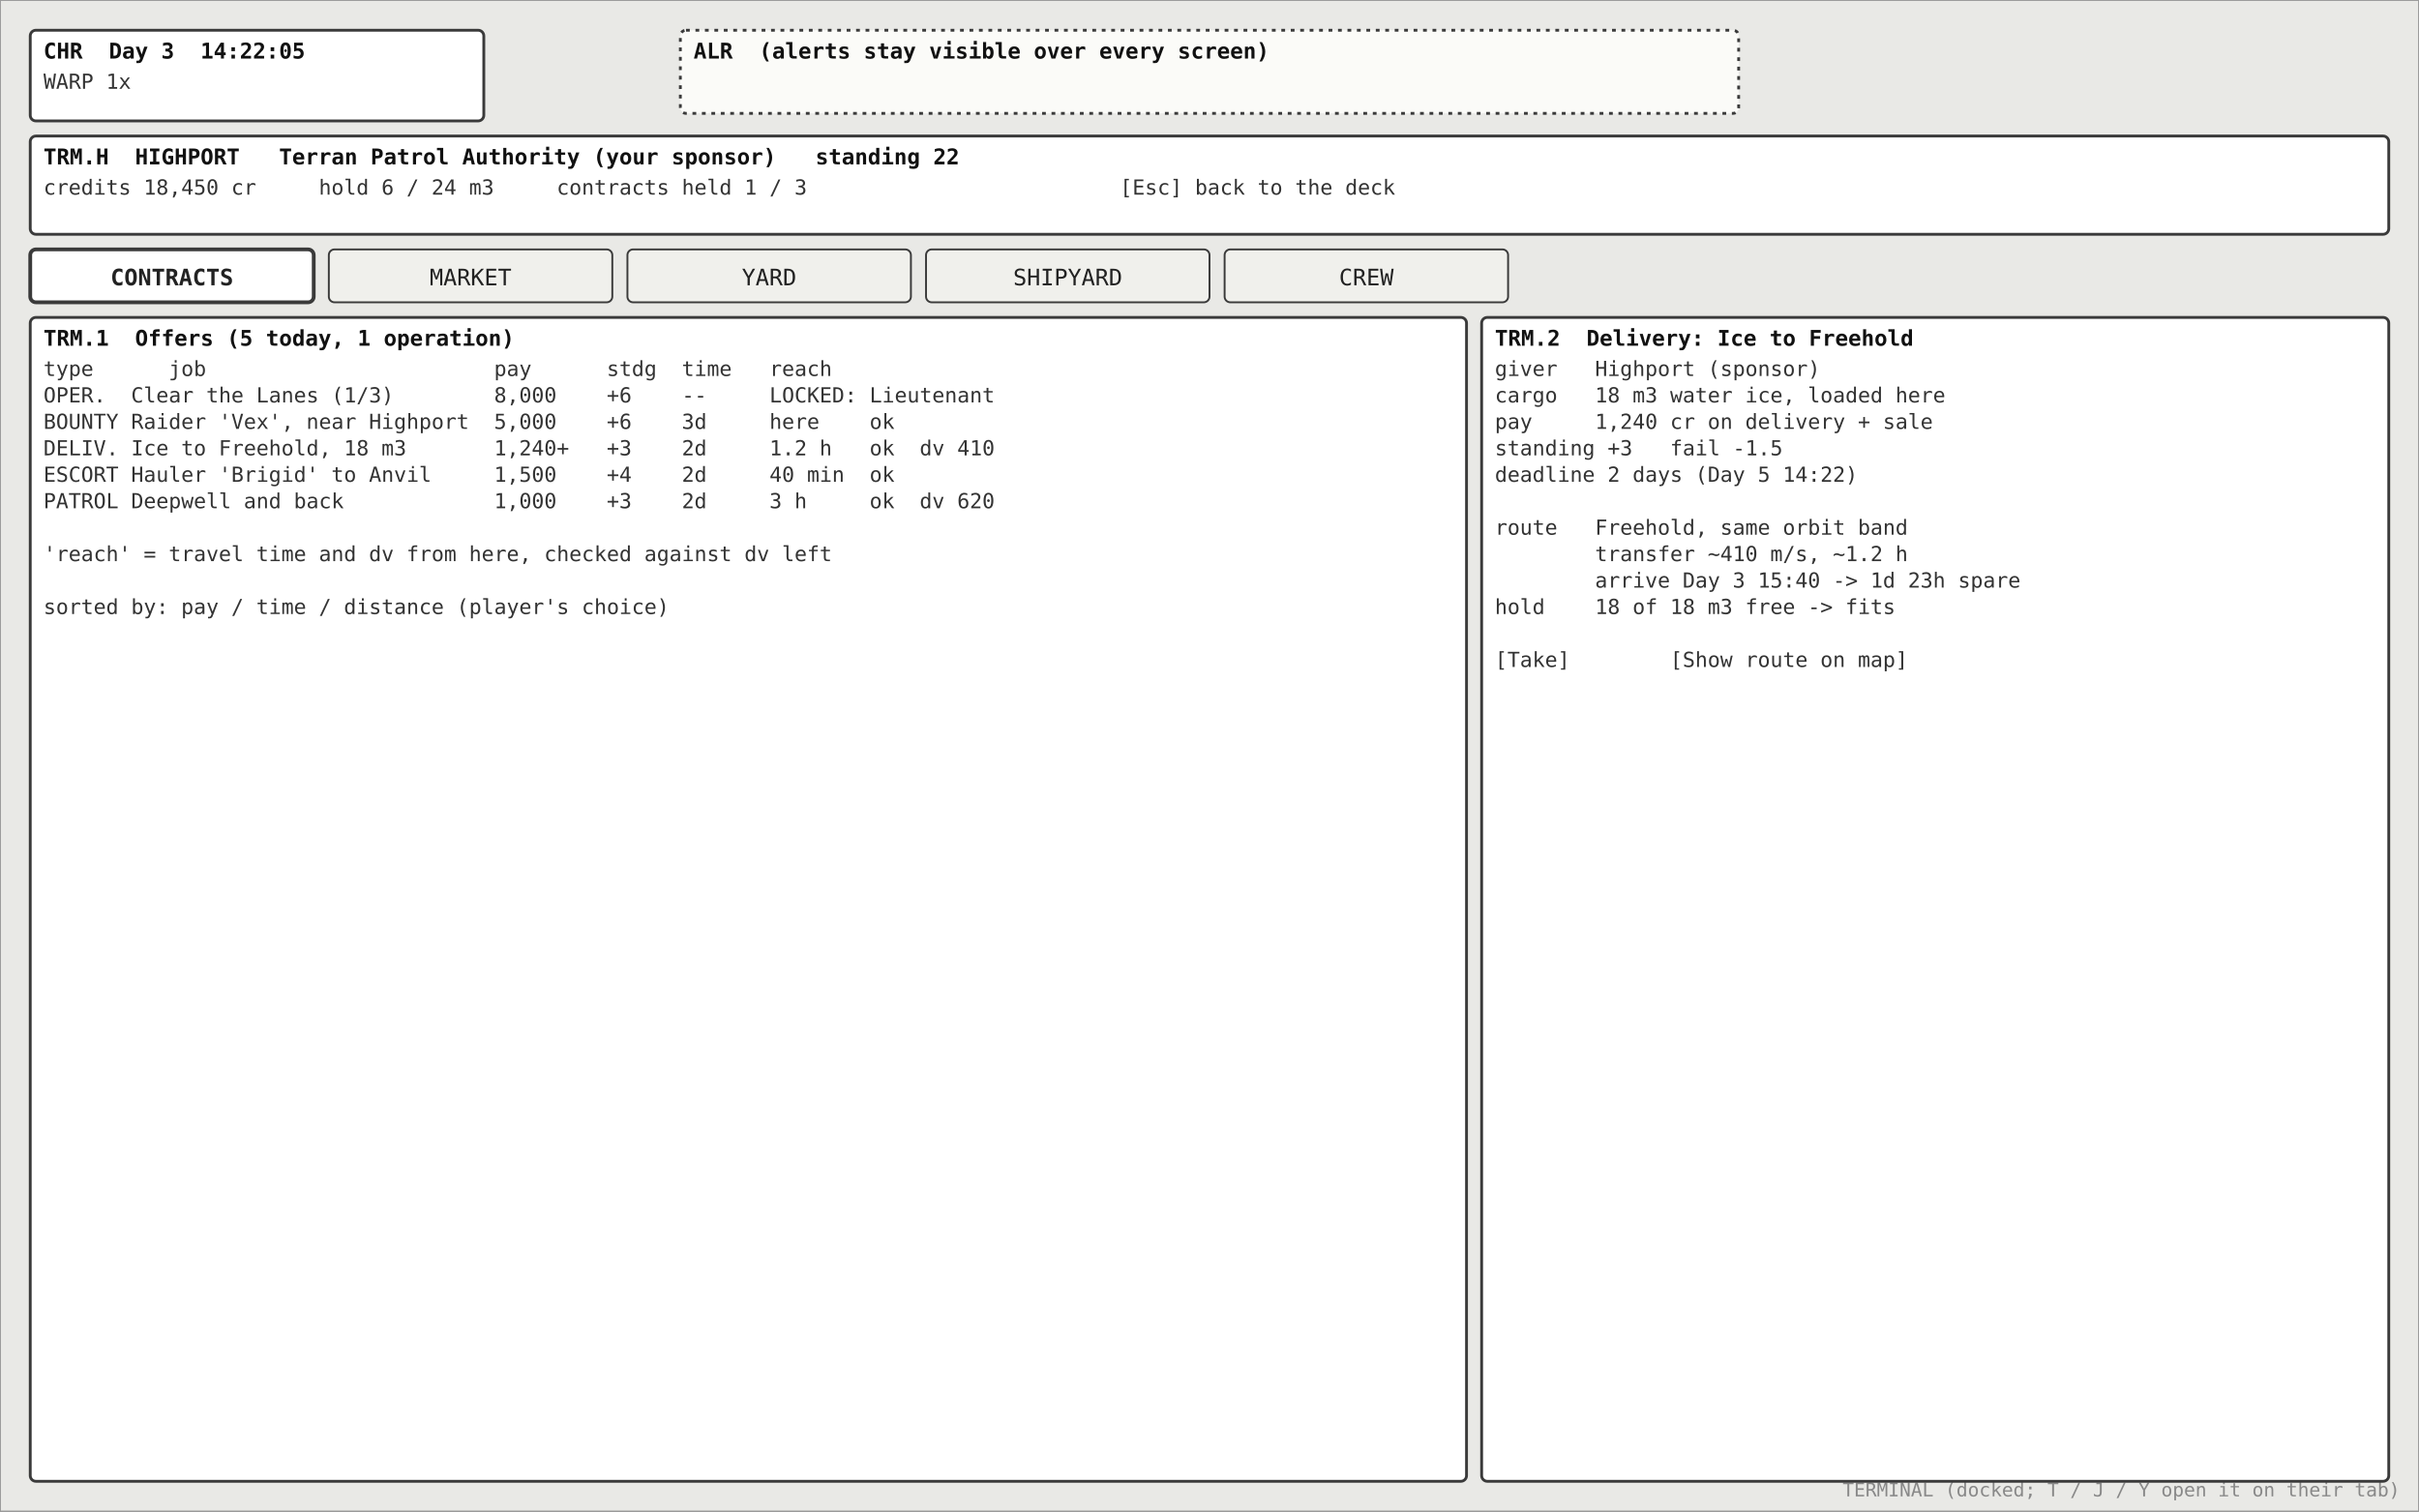
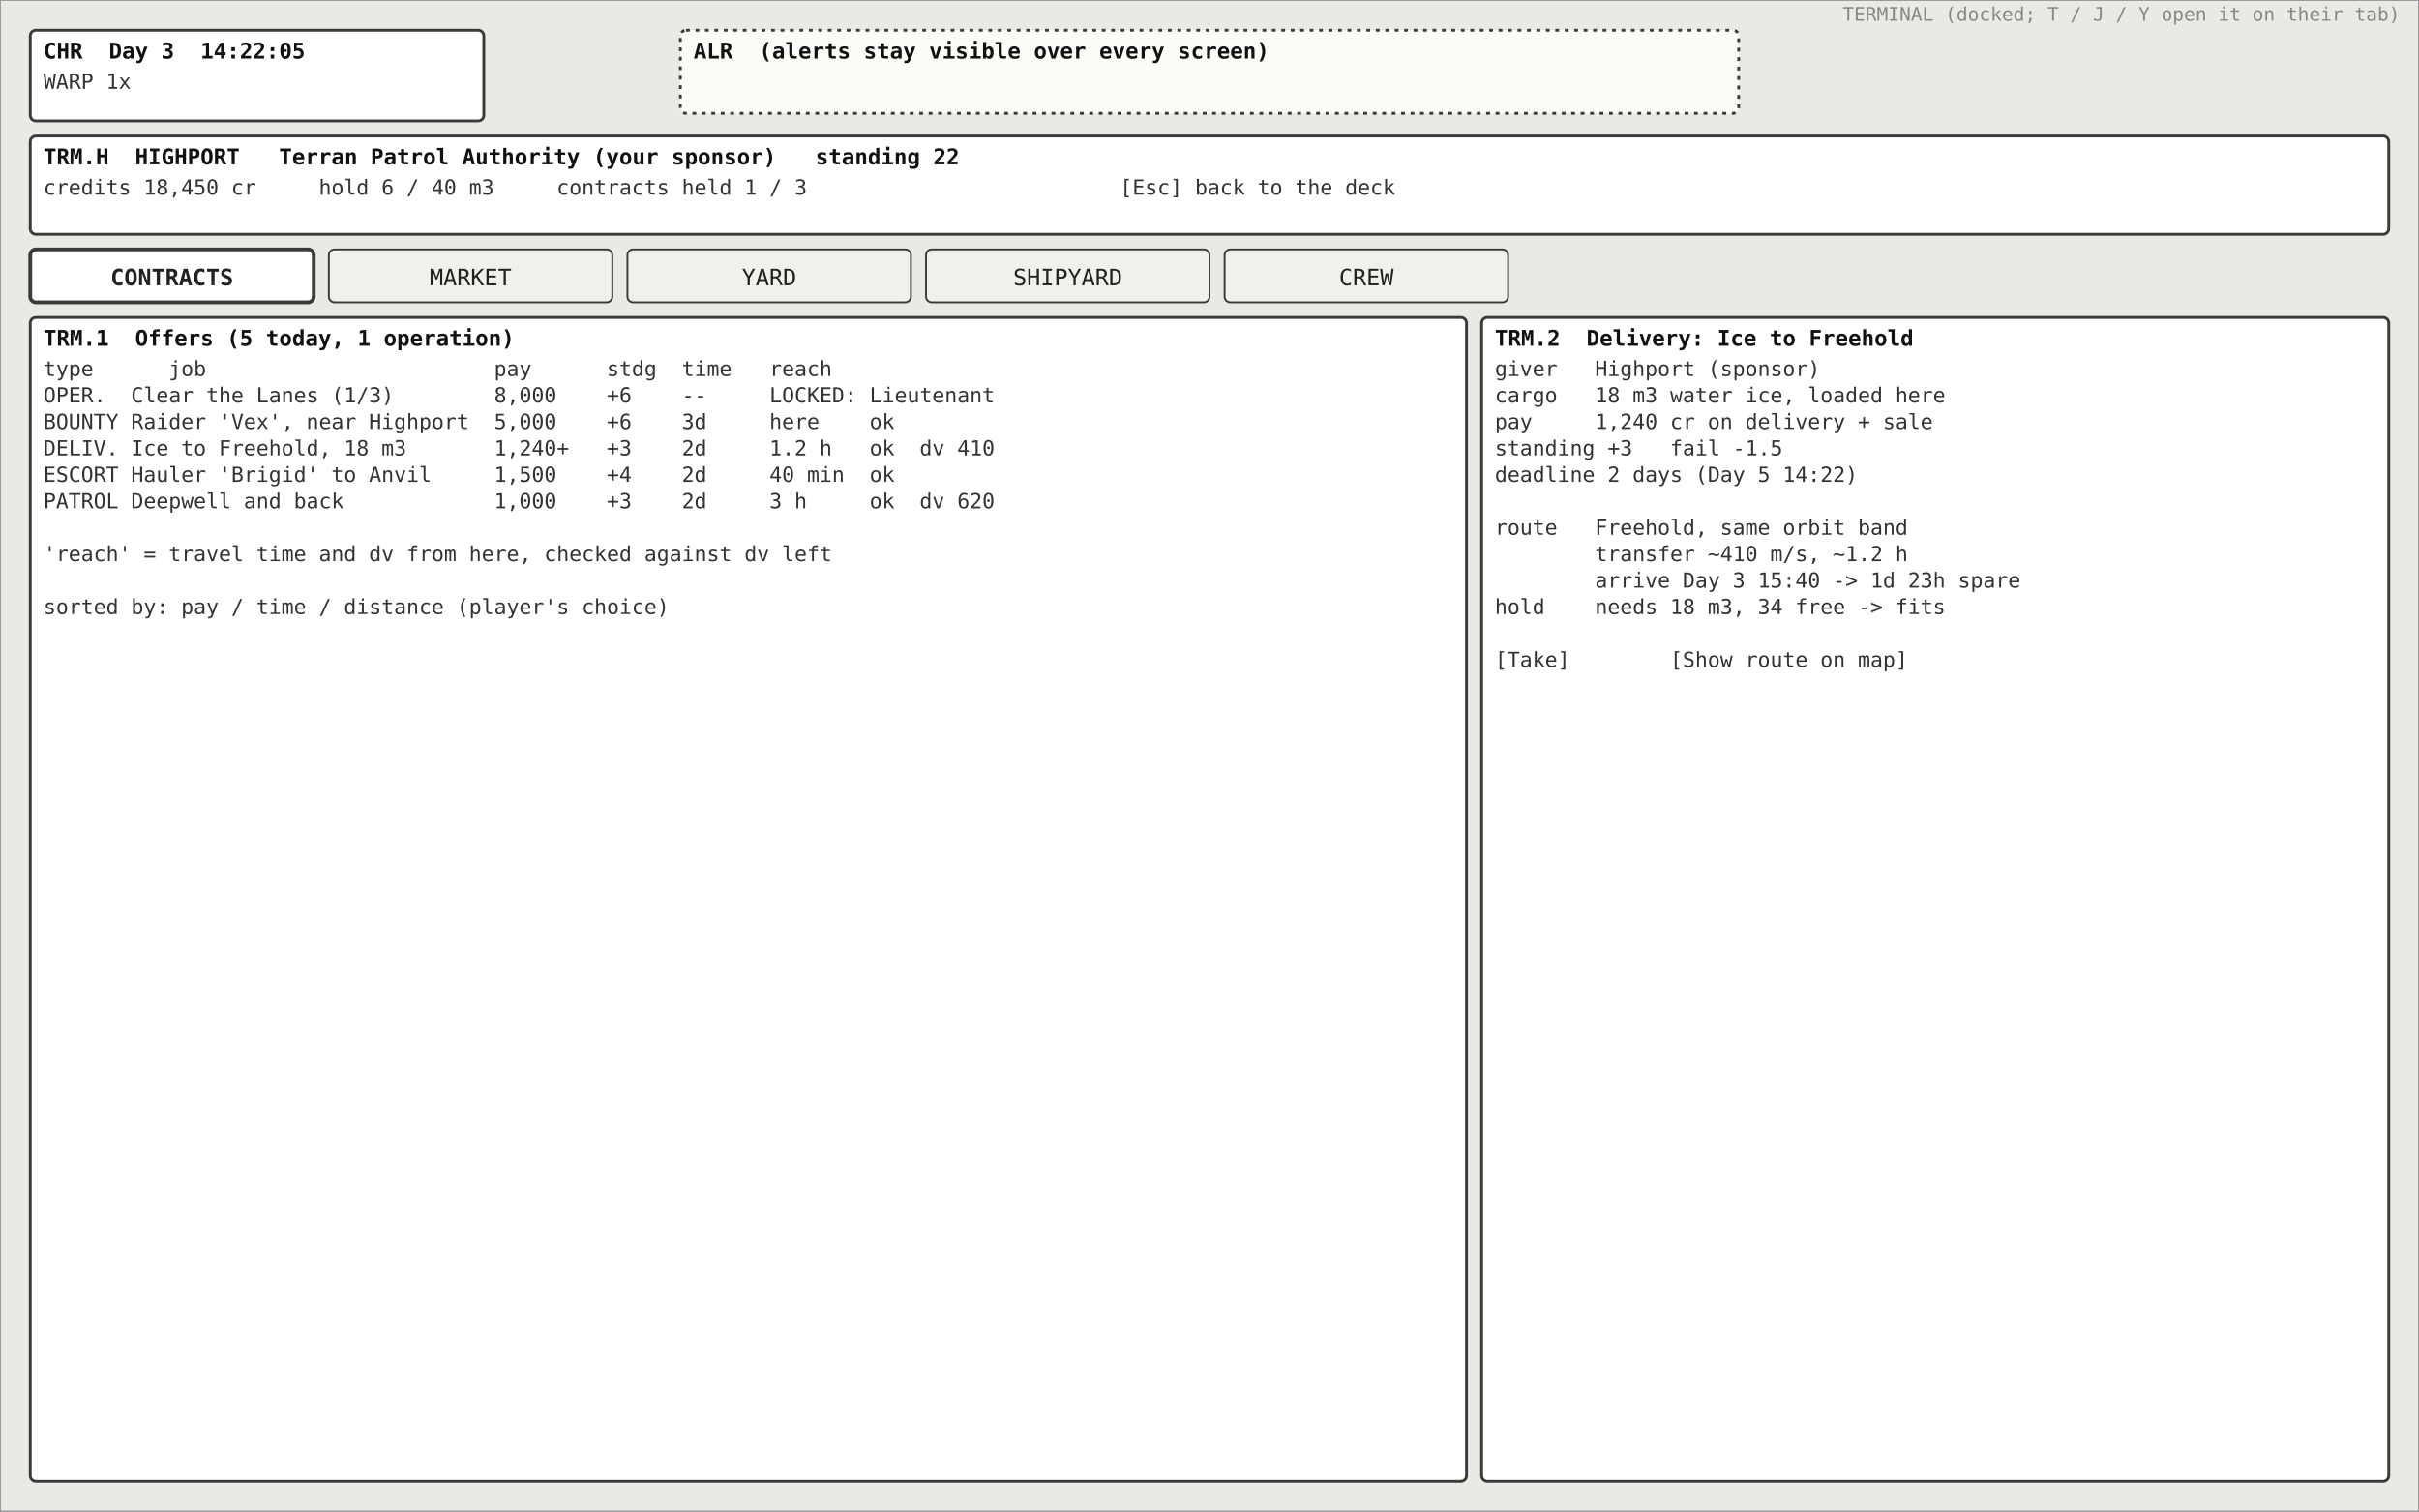
<svg xmlns="http://www.w3.org/2000/svg" width="1280" height="800" viewBox="0 0 1280 800" role="img" aria-label="Station terminal: one screen for every service a station sells">
  <rect x="0" y="0" width="1280" height="800" rx="0" fill="#e9e9e6" stroke="#9a9a9a" stroke-width="1" />
-   <text x="1270" y="792" font-family="DejaVu Sans Mono, Menlo, Consolas, monospace" font-size="10" font-weight="normal" font-style="normal" fill="#888" text-anchor="end" xml:space="preserve" style="white-space:pre">TERMINAL (docked; T / J / Y open it on their tab)</text>
+   <text x="1270" y="11" font-family="DejaVu Sans Mono, Menlo, Consolas, monospace" font-size="10" font-weight="normal" font-style="normal" fill="#888" text-anchor="end" xml:space="preserve" style="white-space:pre">TERMINAL (docked; T / J / Y open it on their tab)</text>
  <rect x="16" y="16" width="240" height="48" rx="3" fill="#ffffff" stroke="#3a3a3a" stroke-width="1.5" />
  <text x="23" y="31" font-family="DejaVu Sans Mono, Menlo, Consolas, monospace" font-size="11.5" font-weight="bold" font-style="normal" fill="#111" text-anchor="start" xml:space="preserve" style="white-space:pre">CHR  Day 3  14:22:05</text>
  <text x="23" y="47" font-family="DejaVu Sans Mono, Menlo, Consolas, monospace" font-size="11" font-weight="normal" font-style="normal" fill="#333" text-anchor="start" xml:space="preserve" style="white-space:pre">WARP 1x</text>
  <rect x="360" y="16" width="560" height="44" rx="3" fill="#fbfbf8" stroke="#3a3a3a" stroke-width="1.5" stroke-dasharray="2 3" />
  <text x="367" y="31" font-family="DejaVu Sans Mono, Menlo, Consolas, monospace" font-size="11.5" font-weight="bold" font-style="normal" fill="#111" text-anchor="start" xml:space="preserve" style="white-space:pre">ALR  (alerts stay visible over every screen)</text>
  <rect x="16" y="72" width="1248" height="52" rx="3" fill="#ffffff" stroke="#3a3a3a" stroke-width="1.5" />
  <text x="23" y="87" font-family="DejaVu Sans Mono, Menlo, Consolas, monospace" font-size="11.5" font-weight="bold" font-style="normal" fill="#111" text-anchor="start" xml:space="preserve" style="white-space:pre">TRM.H  HIGHPORT   Terran Patrol Authority (your sponsor)   standing 22</text>
-   <text x="23" y="103" font-family="DejaVu Sans Mono, Menlo, Consolas, monospace" font-size="11" font-weight="normal" font-style="normal" fill="#333" text-anchor="start" xml:space="preserve" style="white-space:pre">credits 18,450 cr     hold 6 / 24 m3     contracts held 1 / 3                         [Esc] back to the deck</text>
+   <text x="23" y="103" font-family="DejaVu Sans Mono, Menlo, Consolas, monospace" font-size="11" font-weight="normal" font-style="normal" fill="#333" text-anchor="start" xml:space="preserve" style="white-space:pre">credits 18,450 cr     hold 6 / 40 m3     contracts held 1 / 3                         [Esc] back to the deck</text>
  <rect x="16" y="132" width="150" height="28" rx="3" fill="#ffffff" stroke="#3a3a3a" stroke-width="2" />
  <text x="91" y="151" font-family="DejaVu Sans Mono, Menlo, Consolas, monospace" font-size="12" font-weight="bold" font-style="normal" fill="#222" text-anchor="middle" xml:space="preserve" style="white-space:pre">CONTRACTS</text>
  <rect x="174" y="132" width="150" height="28" rx="3" fill="#f0f0ec" stroke="#3a3a3a" stroke-width="1" />
  <text x="249" y="151" font-family="DejaVu Sans Mono, Menlo, Consolas, monospace" font-size="12" font-weight="normal" font-style="normal" fill="#222" text-anchor="middle" xml:space="preserve" style="white-space:pre">MARKET</text>
  <rect x="332" y="132" width="150" height="28" rx="3" fill="#f0f0ec" stroke="#3a3a3a" stroke-width="1" />
  <text x="407" y="151" font-family="DejaVu Sans Mono, Menlo, Consolas, monospace" font-size="12" font-weight="normal" font-style="normal" fill="#222" text-anchor="middle" xml:space="preserve" style="white-space:pre">YARD</text>
  <rect x="490" y="132" width="150" height="28" rx="3" fill="#f0f0ec" stroke="#3a3a3a" stroke-width="1" />
  <text x="565" y="151" font-family="DejaVu Sans Mono, Menlo, Consolas, monospace" font-size="12" font-weight="normal" font-style="normal" fill="#222" text-anchor="middle" xml:space="preserve" style="white-space:pre">SHIPYARD</text>
  <rect x="648" y="132" width="150" height="28" rx="3" fill="#f0f0ec" stroke="#3a3a3a" stroke-width="1" />
  <text x="723" y="151" font-family="DejaVu Sans Mono, Menlo, Consolas, monospace" font-size="12" font-weight="normal" font-style="normal" fill="#222" text-anchor="middle" xml:space="preserve" style="white-space:pre">CREW</text>
  <rect x="16" y="168" width="760" height="616" rx="3" fill="#ffffff" stroke="#3a3a3a" stroke-width="1.5" />
  <text x="23" y="183" font-family="DejaVu Sans Mono, Menlo, Consolas, monospace" font-size="11.5" font-weight="bold" font-style="normal" fill="#111" text-anchor="start" xml:space="preserve" style="white-space:pre">TRM.1  Offers (5 today, 1 operation)</text>
  <text x="23" y="199" font-family="DejaVu Sans Mono, Menlo, Consolas, monospace" font-size="11" font-weight="normal" font-style="normal" fill="#333" text-anchor="start" xml:space="preserve" style="white-space:pre">type      job                       pay      stdg  time   reach</text>
  <text x="23" y="213" font-family="DejaVu Sans Mono, Menlo, Consolas, monospace" font-size="11" font-weight="normal" font-style="normal" fill="#333" text-anchor="start" xml:space="preserve" style="white-space:pre">OPER.  Clear the Lanes (1/3)        8,000    +6    --     LOCKED: Lieutenant</text>
  <text x="23" y="227" font-family="DejaVu Sans Mono, Menlo, Consolas, monospace" font-size="11" font-weight="normal" font-style="normal" fill="#333" text-anchor="start" xml:space="preserve" style="white-space:pre">BOUNTY Raider 'Vex', near Highport  5,000    +6    3d     here    ok</text>
  <text x="23" y="241" font-family="DejaVu Sans Mono, Menlo, Consolas, monospace" font-size="11" font-weight="normal" font-style="normal" fill="#333" text-anchor="start" xml:space="preserve" style="white-space:pre">DELIV. Ice to Freehold, 18 m3       1,240+   +3    2d     1.2 h   ok  dv 410</text>
  <text x="23" y="255" font-family="DejaVu Sans Mono, Menlo, Consolas, monospace" font-size="11" font-weight="normal" font-style="normal" fill="#333" text-anchor="start" xml:space="preserve" style="white-space:pre">ESCORT Hauler 'Brigid' to Anvil     1,500    +4    2d     40 min  ok</text>
  <text x="23" y="269" font-family="DejaVu Sans Mono, Menlo, Consolas, monospace" font-size="11" font-weight="normal" font-style="normal" fill="#333" text-anchor="start" xml:space="preserve" style="white-space:pre">PATROL Deepwell and back            1,000    +3    2d     3 h     ok  dv 620</text>
  <text x="23" y="283" font-family="DejaVu Sans Mono, Menlo, Consolas, monospace" font-size="11" font-weight="normal" font-style="normal" fill="#333" text-anchor="start" xml:space="preserve" style="white-space:pre" />
  <text x="23" y="297" font-family="DejaVu Sans Mono, Menlo, Consolas, monospace" font-size="11" font-weight="normal" font-style="normal" fill="#333" text-anchor="start" xml:space="preserve" style="white-space:pre">'reach' = travel time and dv from here, checked against dv left</text>
  <text x="23" y="311" font-family="DejaVu Sans Mono, Menlo, Consolas, monospace" font-size="11" font-weight="normal" font-style="normal" fill="#333" text-anchor="start" xml:space="preserve" style="white-space:pre" />
  <text x="23" y="325" font-family="DejaVu Sans Mono, Menlo, Consolas, monospace" font-size="11" font-weight="normal" font-style="normal" fill="#333" text-anchor="start" xml:space="preserve" style="white-space:pre">sorted by: pay / time / distance (player's choice)</text>
  <rect x="784" y="168" width="480" height="616" rx="3" fill="#ffffff" stroke="#3a3a3a" stroke-width="1.5" />
  <text x="791" y="183" font-family="DejaVu Sans Mono, Menlo, Consolas, monospace" font-size="11.5" font-weight="bold" font-style="normal" fill="#111" text-anchor="start" xml:space="preserve" style="white-space:pre">TRM.2  Delivery: Ice to Freehold</text>
  <text x="791" y="199" font-family="DejaVu Sans Mono, Menlo, Consolas, monospace" font-size="11" font-weight="normal" font-style="normal" fill="#333" text-anchor="start" xml:space="preserve" style="white-space:pre">giver   Highport (sponsor)</text>
  <text x="791" y="213" font-family="DejaVu Sans Mono, Menlo, Consolas, monospace" font-size="11" font-weight="normal" font-style="normal" fill="#333" text-anchor="start" xml:space="preserve" style="white-space:pre">cargo   18 m3 water ice, loaded here</text>
  <text x="791" y="227" font-family="DejaVu Sans Mono, Menlo, Consolas, monospace" font-size="11" font-weight="normal" font-style="normal" fill="#333" text-anchor="start" xml:space="preserve" style="white-space:pre">pay     1,240 cr on delivery + sale</text>
  <text x="791" y="241" font-family="DejaVu Sans Mono, Menlo, Consolas, monospace" font-size="11" font-weight="normal" font-style="normal" fill="#333" text-anchor="start" xml:space="preserve" style="white-space:pre">standing +3   fail -1.5</text>
  <text x="791" y="255" font-family="DejaVu Sans Mono, Menlo, Consolas, monospace" font-size="11" font-weight="normal" font-style="normal" fill="#333" text-anchor="start" xml:space="preserve" style="white-space:pre">deadline 2 days (Day 5 14:22)</text>
  <text x="791" y="269" font-family="DejaVu Sans Mono, Menlo, Consolas, monospace" font-size="11" font-weight="normal" font-style="normal" fill="#333" text-anchor="start" xml:space="preserve" style="white-space:pre" />
  <text x="791" y="283" font-family="DejaVu Sans Mono, Menlo, Consolas, monospace" font-size="11" font-weight="normal" font-style="normal" fill="#333" text-anchor="start" xml:space="preserve" style="white-space:pre">route   Freehold, same orbit band</text>
  <text x="791" y="297" font-family="DejaVu Sans Mono, Menlo, Consolas, monospace" font-size="11" font-weight="normal" font-style="normal" fill="#333" text-anchor="start" xml:space="preserve" style="white-space:pre">        transfer ~410 m/s, ~1.2 h</text>
  <text x="791" y="311" font-family="DejaVu Sans Mono, Menlo, Consolas, monospace" font-size="11" font-weight="normal" font-style="normal" fill="#333" text-anchor="start" xml:space="preserve" style="white-space:pre">        arrive Day 3 15:40 -&gt; 1d 23h spare</text>
-   <text x="791" y="325" font-family="DejaVu Sans Mono, Menlo, Consolas, monospace" font-size="11" font-weight="normal" font-style="normal" fill="#333" text-anchor="start" xml:space="preserve" style="white-space:pre">hold    18 of 18 m3 free -&gt; fits</text>
+   <text x="791" y="325" font-family="DejaVu Sans Mono, Menlo, Consolas, monospace" font-size="11" font-weight="normal" font-style="normal" fill="#333" text-anchor="start" xml:space="preserve" style="white-space:pre">hold    needs 18 m3, 34 free -&gt; fits</text>
  <text x="791" y="339" font-family="DejaVu Sans Mono, Menlo, Consolas, monospace" font-size="11" font-weight="normal" font-style="normal" fill="#333" text-anchor="start" xml:space="preserve" style="white-space:pre" />
  <text x="791" y="353" font-family="DejaVu Sans Mono, Menlo, Consolas, monospace" font-size="11" font-weight="normal" font-style="normal" fill="#333" text-anchor="start" xml:space="preserve" style="white-space:pre">[Take]        [Show route on map]</text>
</svg>
